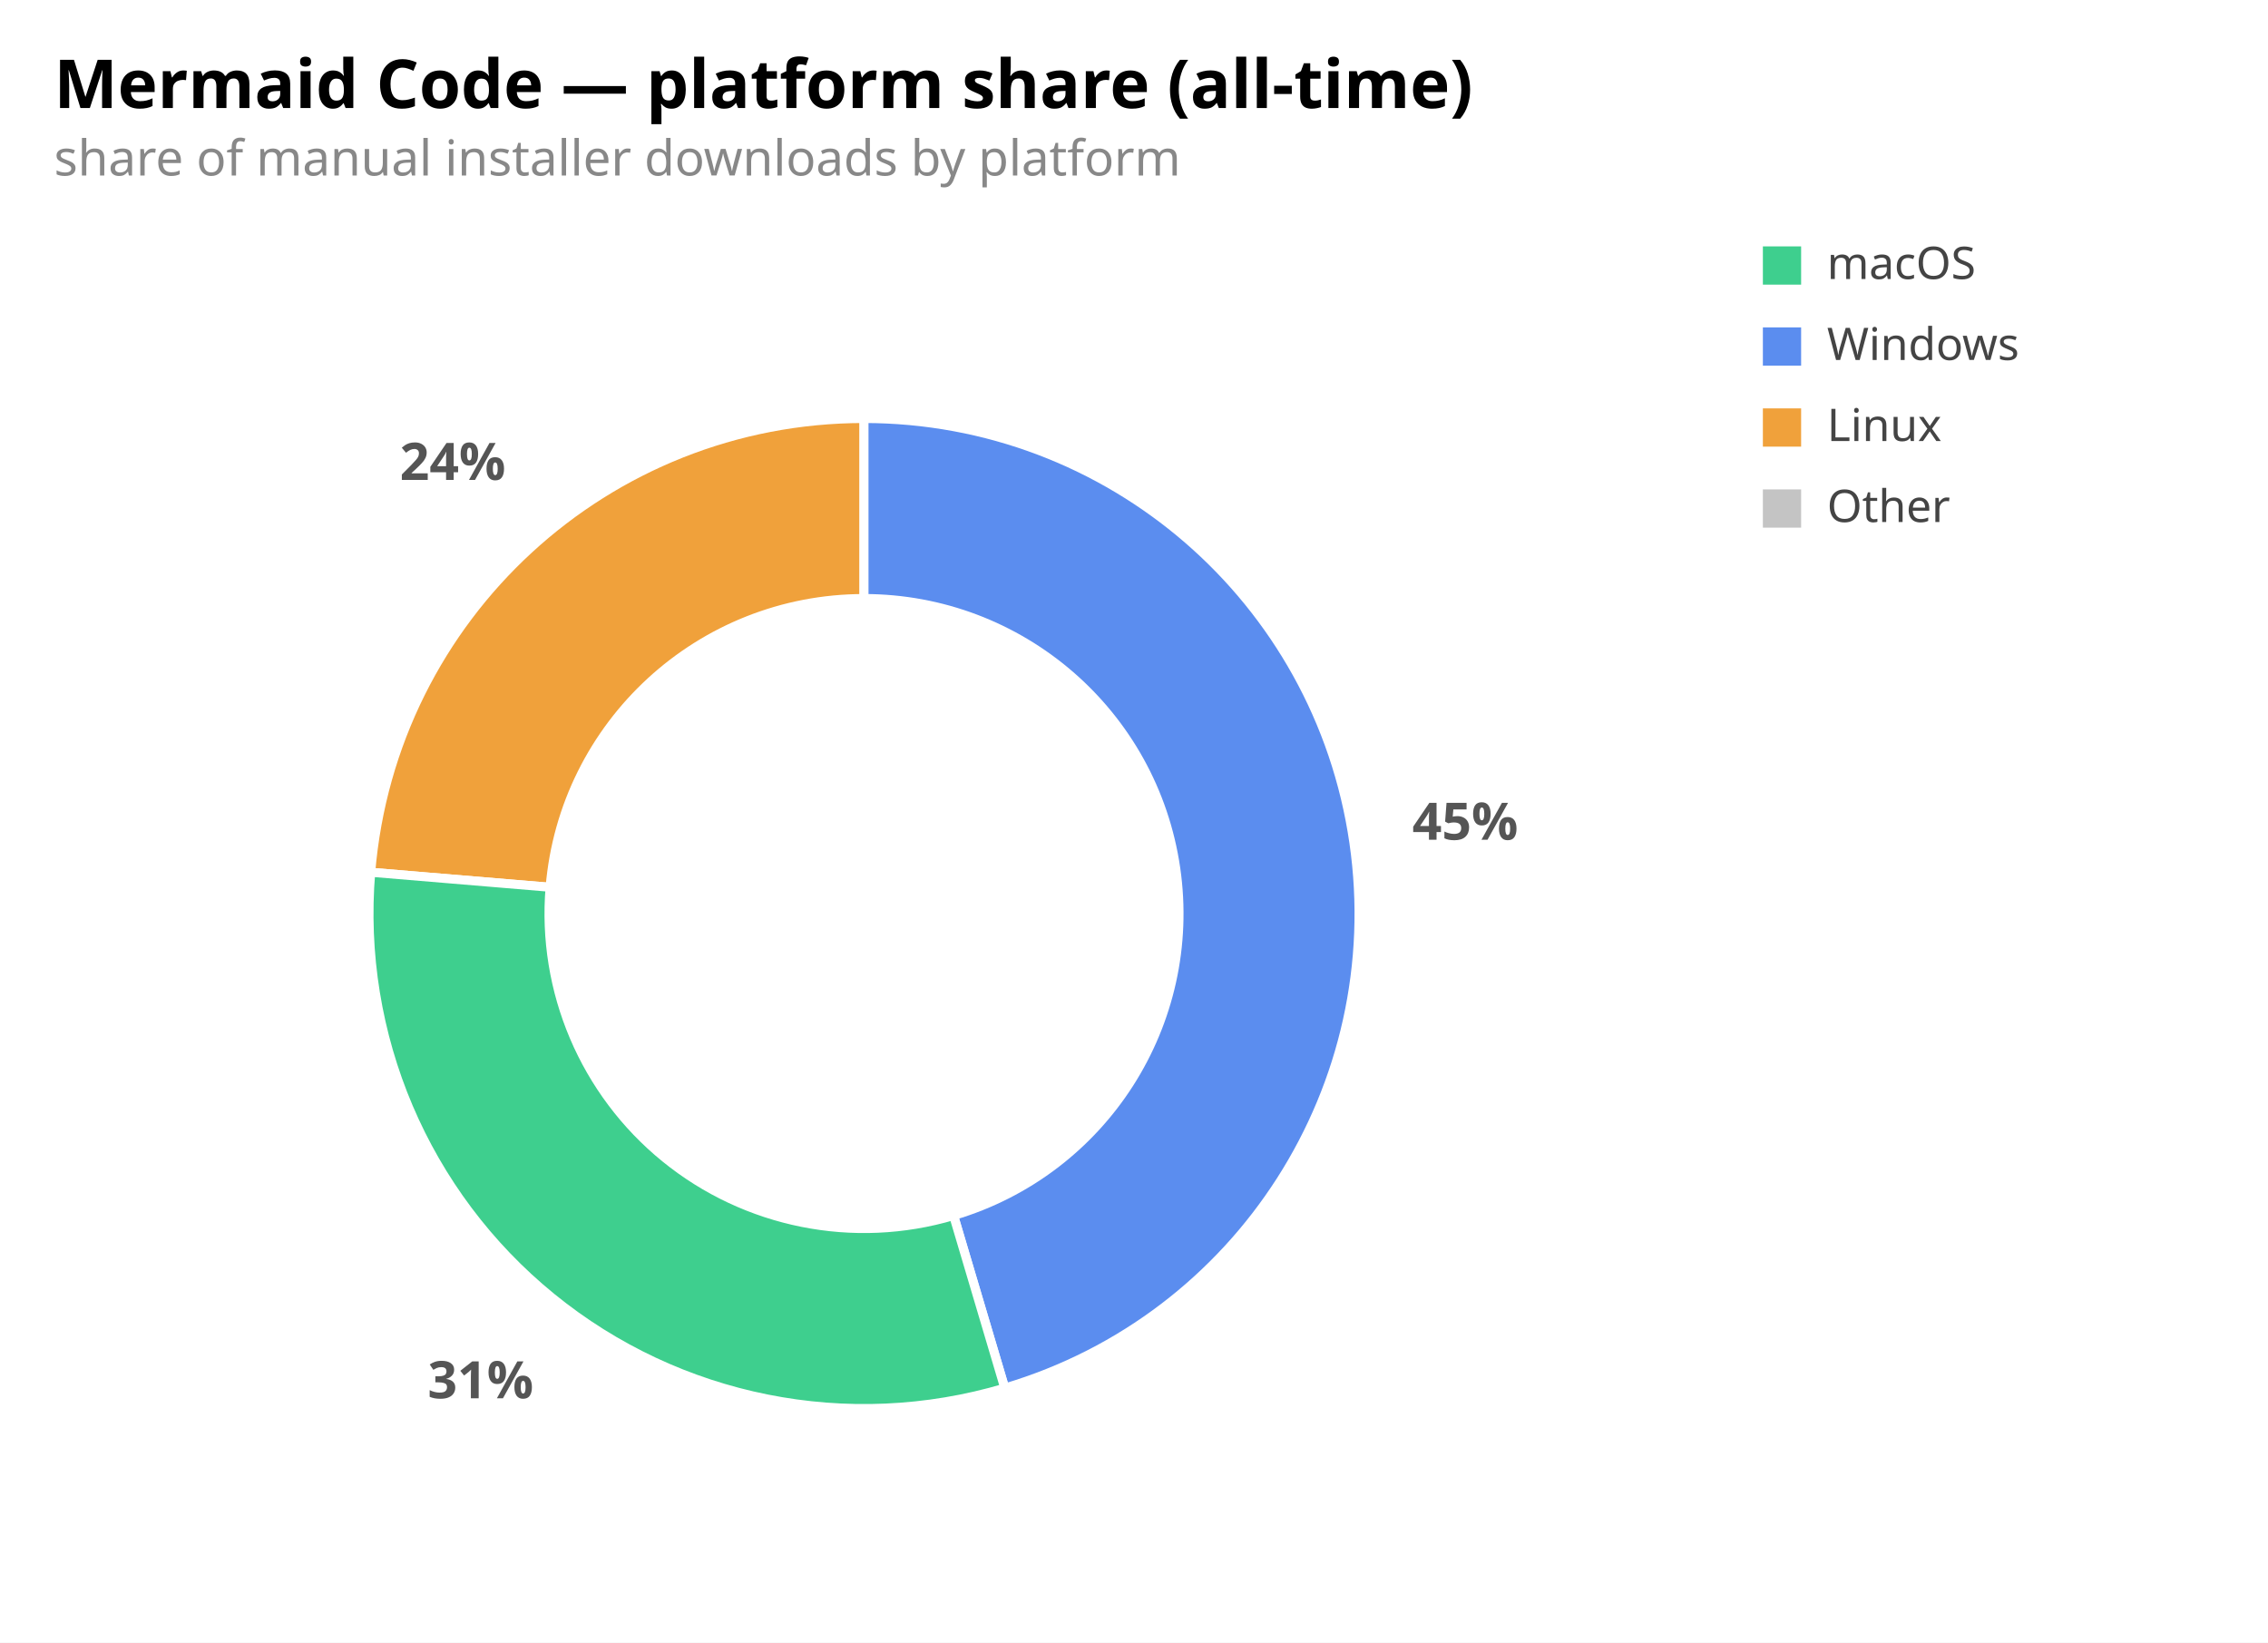
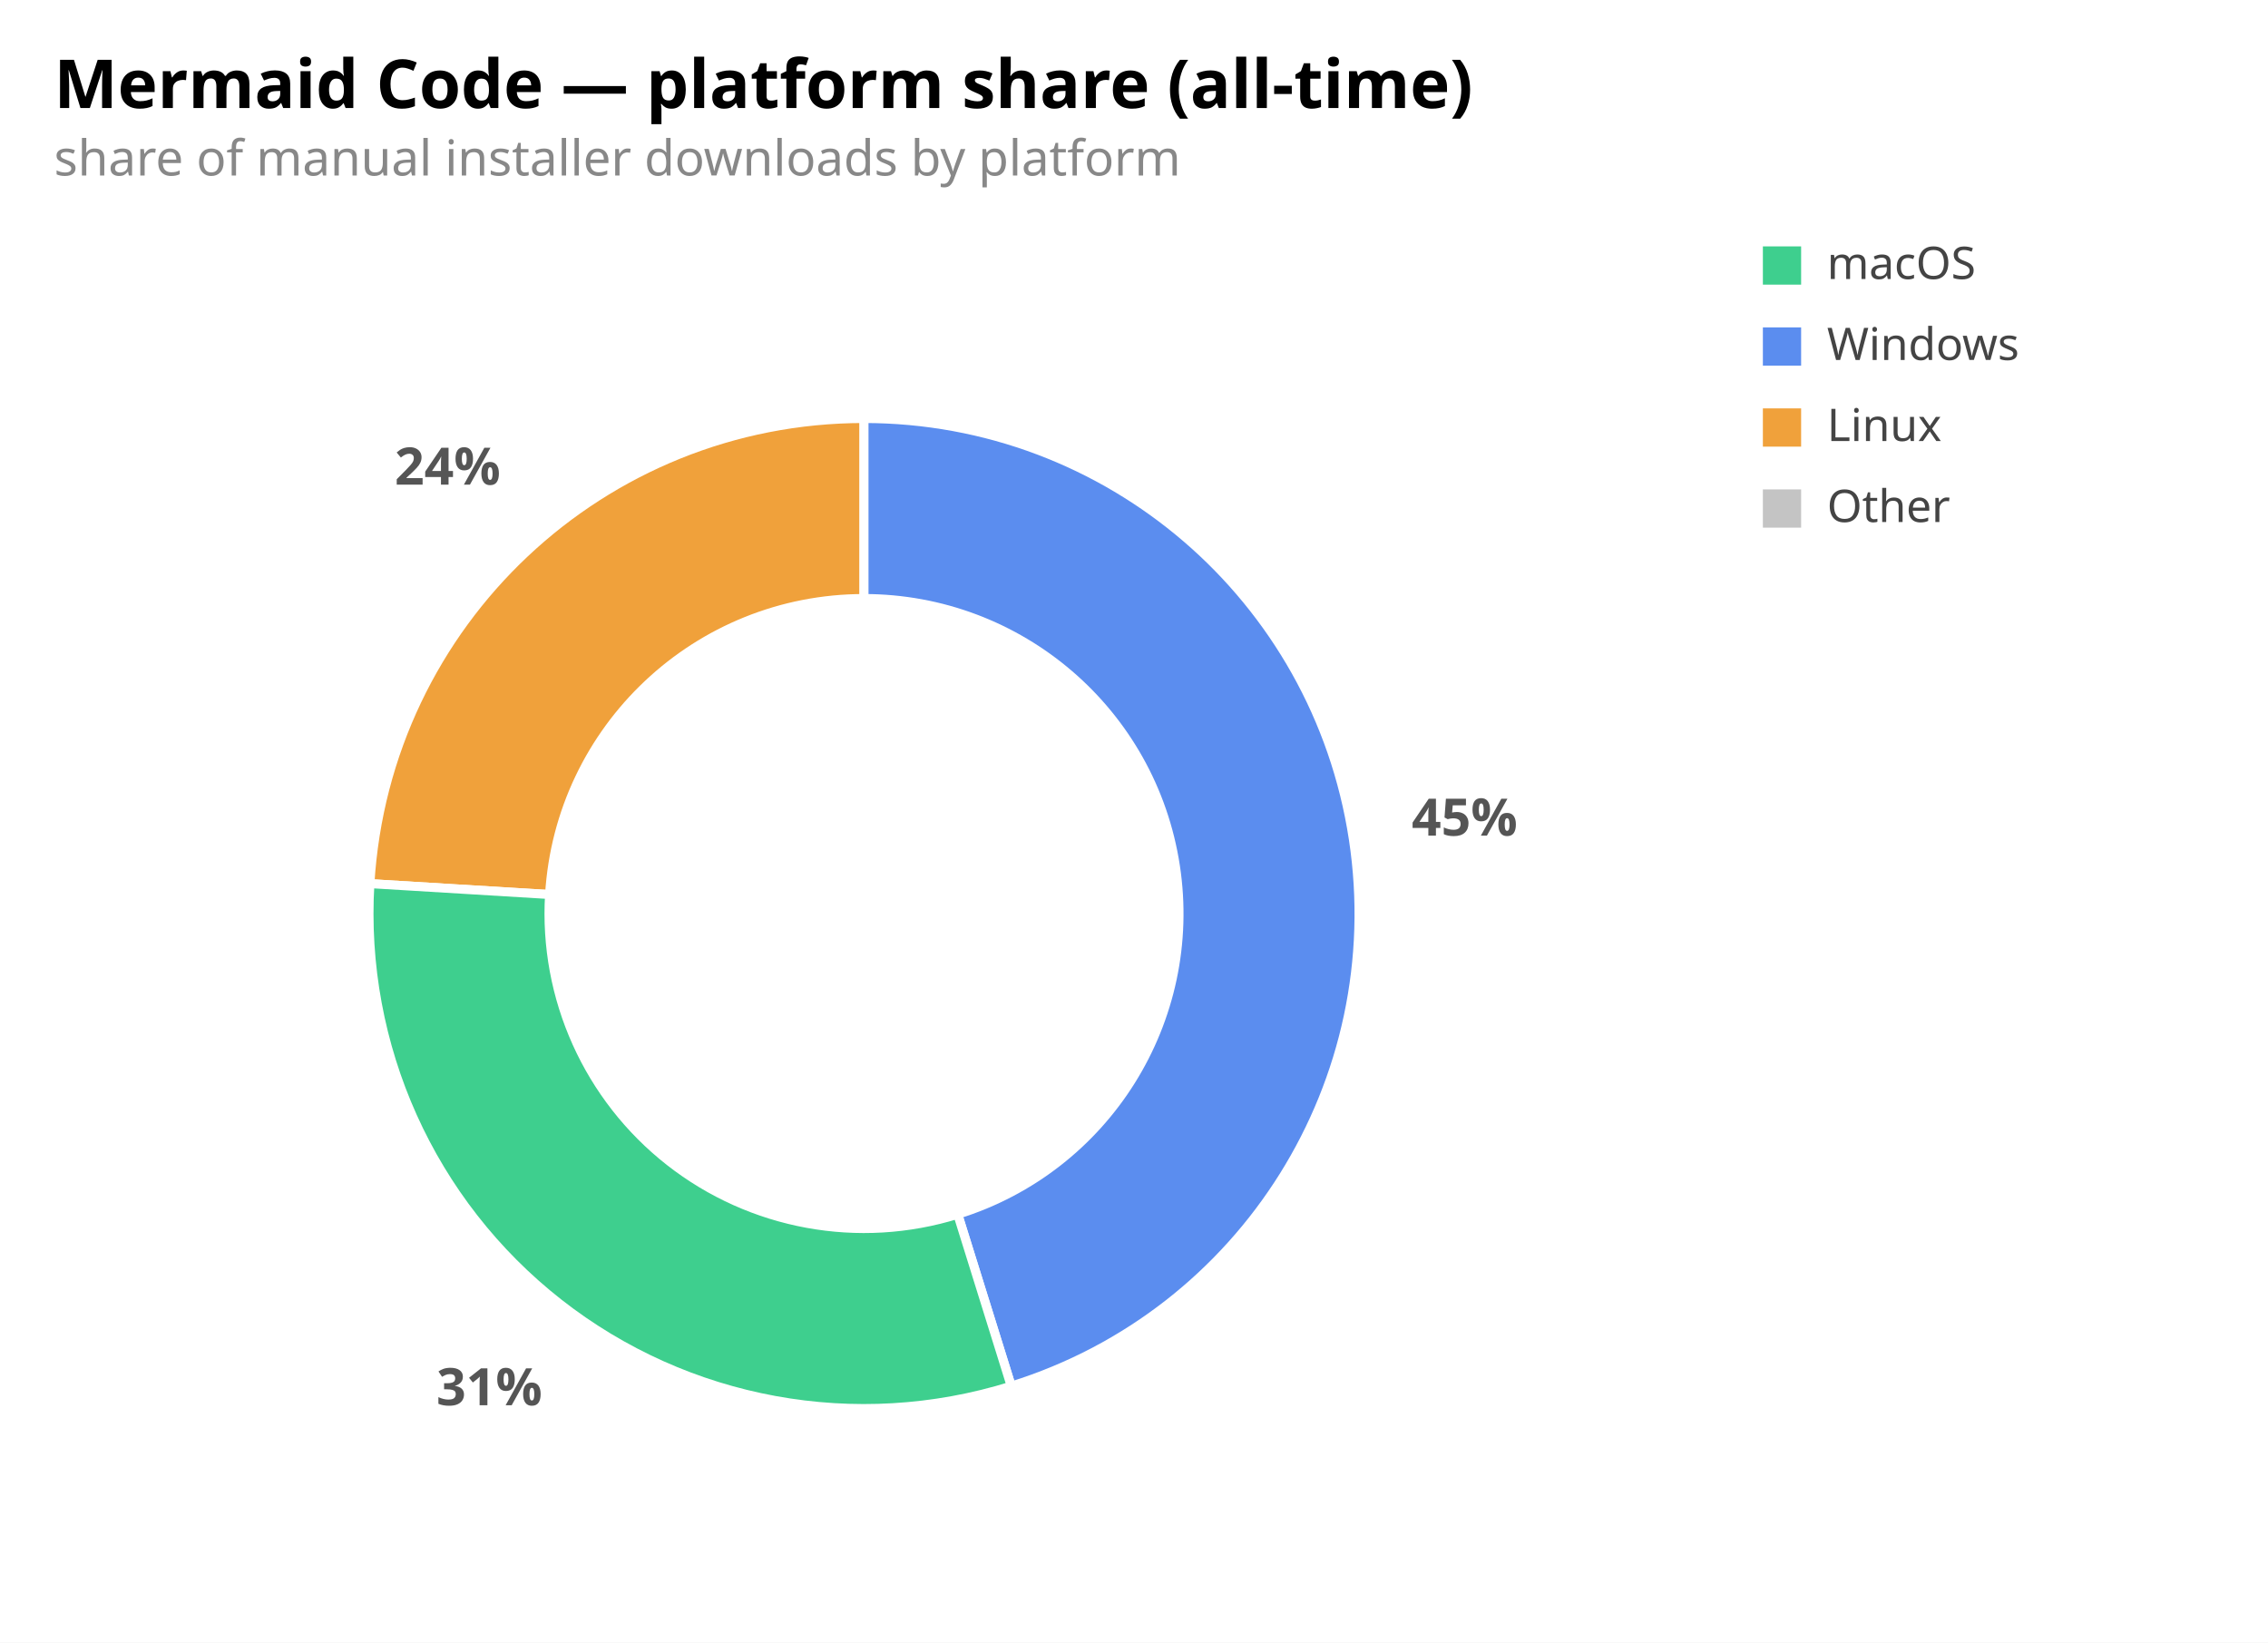
<svg xmlns="http://www.w3.org/2000/svg" version="1.1" class="marks" width="504" height="365" viewBox="0 0 504 365">
  <rect width="504" height="365" fill="white" />
  <g fill="none" stroke-miterlimit="4" transform="translate(12,53)">
    <g class="mark-group role-frame root" role="graphics-object" aria-roledescription="group mark container">
      <g transform="translate(0,0)">
        <path class="background" aria-hidden="true" d="M0,0h360v300h-360Z" />
        <g>
          <g class="mark-arc role-mark layer_0_marks" role="graphics-object" aria-roledescription="arc mark container">
-             <path aria-label="downloads: 49; platform: Linux" role="graphics-symbol" aria-roledescription="arc mark" transform="translate(180,150)" d="M0,-110A110,110,0,0,0,-109.617,-9.171L-69.756,-5.836A70,70,0,0,1,0,-70Z" fill="#f0a13b" stroke="white" stroke-width="2" />
-             <path aria-label="downloads: 94; platform: Windows" role="graphics-symbol" aria-roledescription="arc mark" transform="translate(180,150)" d="M31.282,105.458A110,110,0,0,0,0,-110L0,-70A70,70,0,0,1,19.907,67.11Z" fill="#5b8def" stroke="white" stroke-width="2" />
-             <path aria-label="downloads: 64; platform: macOS" role="graphics-symbol" aria-roledescription="arc mark" transform="translate(180,150)" d="M-109.617,-9.171A110,110,0,0,0,31.282,105.458L19.907,67.11A70,70,0,0,1,-69.756,-5.836Z" fill="#3ecf8e" stroke="white" stroke-width="2" />
+             <path aria-label="downloads: 50; platform: Linux" role="graphics-symbol" aria-roledescription="arc mark" transform="translate(180,150)" d="M0,-110A110,110,0,0,0,-109.799,-6.642L-69.872,-4.226A70,70,0,0,1,0,-70Z" fill="#f0a13b" stroke="white" stroke-width="2" />
+             <path aria-label="downloads: 94; platform: Windows" role="graphics-symbol" aria-roledescription="arc mark" transform="translate(180,150)" d="M32.725,105.019A110,110,0,0,0,0,-110L0,-70A70,70,0,0,1,20.825,66.83Z" fill="#5b8def" stroke="white" stroke-width="2" />
+             <path aria-label="downloads: 64; platform: macOS" role="graphics-symbol" aria-roledescription="arc mark" transform="translate(180,150)" d="M-109.799,-6.642A110,110,0,0,0,32.725,105.019L20.825,66.83A70,70,0,0,1,-69.872,-4.226Z" fill="#3ecf8e" stroke="white" stroke-width="2" />
          </g>
          <g class="mark-text role-mark layer_1_marks" role="graphics-object" aria-roledescription="text mark container">
-             <text aria-label="downloads: 49; platform: Linux; frac: 24%" role="graphics-symbol" aria-roledescription="text mark" text-anchor="middle" transform="translate(88.60666,53.64076)" font-family="sans-serif" font-size="11.5px" font-weight="600" fill="#555" opacity="1">24%</text>
-             <text aria-label="downloads: 94; platform: Windows; frac: 45%" role="graphics-symbol" aria-roledescription="text mark" text-anchor="middle" transform="translate(313.5993,133.6032)" font-family="sans-serif" font-size="11.5px" font-weight="600" fill="#555" opacity="1">45%</text>
-             <text aria-label="downloads: 64; platform: macOS; frac: 31%" role="graphics-symbol" aria-roledescription="text mark" text-anchor="middle" transform="translate(94.80313,257.721)" font-family="sans-serif" font-size="11.5px" font-weight="600" fill="#555" opacity="1">31%</text>
+             <text aria-label="downloads: 50; platform: Linux; frac: 24%" role="graphics-symbol" aria-roledescription="text mark" text-anchor="middle" transform="translate(87.4673,54.70097)" font-family="sans-serif" font-size="11.5px" font-weight="600" fill="#555" opacity="1">24%</text>
+             <text aria-label="downloads: 94; platform: Windows; frac: 45%" role="graphics-symbol" aria-roledescription="text mark" text-anchor="middle" transform="translate(313.4631,132.6873)" font-family="sans-serif" font-size="11.5px" font-weight="600" fill="#555" opacity="1">45%</text>
+             <text aria-label="downloads: 64; platform: macOS; frac: 31%" role="graphics-symbol" aria-roledescription="text mark" text-anchor="middle" transform="translate(96.74295,259.2698)" font-family="sans-serif" font-size="11.5px" font-weight="600" fill="#555" opacity="1">31%</text>
          </g>
          <g class="mark-group role-legend" role="graphics-symbol" aria-roledescription="legend" aria-label="Symbol legend for fill color with 4 values: macOS, Windows, Linux, Other">
            <g transform="translate(378,0)">
              <path class="background" aria-hidden="true" d="M0,0h72v68h-72Z" pointer-events="none" />
              <g>
                <g class="mark-group role-legend-entry">
                  <g transform="translate(0,0)">
                    <path class="background" aria-hidden="true" d="M0,0h0v0h0Z" pointer-events="none" />
                    <g>
                      <g class="mark-group role-scope" role="graphics-object" aria-roledescription="group mark container">
                        <g transform="translate(0,0)">
                          <path class="background" aria-hidden="true" d="M0,0h72v14h-72Z" pointer-events="none" opacity="1" />
                          <g>
                            <g class="mark-symbol role-legend-symbol" pointer-events="none">
                              <path transform="translate(6,6)" d="M-5,-5h10v10h-10Z" fill="#3ecf8e" stroke="white" stroke-width="1.5" opacity="1" />
                            </g>
                            <g class="mark-text role-legend-label" pointer-events="none">
                              <text text-anchor="start" transform="translate(16,9)" font-family="sans-serif" font-size="10px" fill="#444" opacity="1">macOS</text>
                            </g>
                          </g>
                          <path class="foreground" aria-hidden="true" d="" pointer-events="none" display="none" />
                        </g>
                        <g transform="translate(0,18)">
                          <path class="background" aria-hidden="true" d="M0,0h72v14h-72Z" pointer-events="none" opacity="1" />
                          <g>
                            <g class="mark-symbol role-legend-symbol" pointer-events="none">
                              <path transform="translate(6,6)" d="M-5,-5h10v10h-10Z" fill="#5b8def" stroke="white" stroke-width="1.5" opacity="1" />
                            </g>
                            <g class="mark-text role-legend-label" pointer-events="none">
                              <text text-anchor="start" transform="translate(16,9)" font-family="sans-serif" font-size="10px" fill="#444" opacity="1">Windows</text>
                            </g>
                          </g>
                          <path class="foreground" aria-hidden="true" d="" pointer-events="none" display="none" />
                        </g>
                        <g transform="translate(0,36)">
                          <path class="background" aria-hidden="true" d="M0,0h72v14h-72Z" pointer-events="none" opacity="1" />
                          <g>
                            <g class="mark-symbol role-legend-symbol" pointer-events="none">
                              <path transform="translate(6,6)" d="M-5,-5h10v10h-10Z" fill="#f0a13b" stroke="white" stroke-width="1.5" opacity="1" />
                            </g>
                            <g class="mark-text role-legend-label" pointer-events="none">
                              <text text-anchor="start" transform="translate(16,9)" font-family="sans-serif" font-size="10px" fill="#444" opacity="1">Linux</text>
                            </g>
                          </g>
                          <path class="foreground" aria-hidden="true" d="" pointer-events="none" display="none" />
                        </g>
                        <g transform="translate(0,54)">
                          <path class="background" aria-hidden="true" d="M0,0h72v14h-72Z" pointer-events="none" opacity="1" />
                          <g>
                            <g class="mark-symbol role-legend-symbol" pointer-events="none">
                              <path transform="translate(6,6)" d="M-5,-5h10v10h-10Z" fill="#c4c4c4" stroke="white" stroke-width="1.5" opacity="1" />
                            </g>
                            <g class="mark-text role-legend-label" pointer-events="none">
                              <text text-anchor="start" transform="translate(16,9)" font-family="sans-serif" font-size="10px" fill="#444" opacity="1">Other</text>
                            </g>
                          </g>
                          <path class="foreground" aria-hidden="true" d="" pointer-events="none" display="none" />
                        </g>
                      </g>
                    </g>
                    <path class="foreground" aria-hidden="true" d="" pointer-events="none" display="none" />
                  </g>
                </g>
              </g>
              <path class="foreground" aria-hidden="true" d="" pointer-events="none" display="none" />
            </g>
          </g>
          <g class="mark-group role-title">
            <g transform="translate(0,-41)">
              <path class="background" aria-hidden="true" d="M0,0h0v0h0Z" pointer-events="none" />
              <g>
                <g class="mark-text role-title-text" role="graphics-symbol" aria-roledescription="title" aria-label="Title text 'Mermaid Code — platform share (all-time)'" pointer-events="none">
                  <text text-anchor="start" transform="translate(0,12)" font-family="sans-serif" font-size="15px" font-weight="600" fill="#000" opacity="1">Mermaid Code — platform share (all-time)</text>
                </g>
                <g class="mark-text role-title-subtitle" role="graphics-symbol" aria-roledescription="subtitle" aria-label="Subtitle text 'share of manual installer downloads by platform'" pointer-events="none">
                  <text text-anchor="start" transform="translate(0,27)" font-family="sans-serif" font-size="11px" fill="#888" opacity="1">share of manual installer downloads by platform</text>
                </g>
              </g>
              <path class="foreground" aria-hidden="true" d="" pointer-events="none" display="none" />
            </g>
          </g>
        </g>
        <path class="foreground" aria-hidden="true" d="" display="none" />
      </g>
    </g>
  </g>
</svg>
